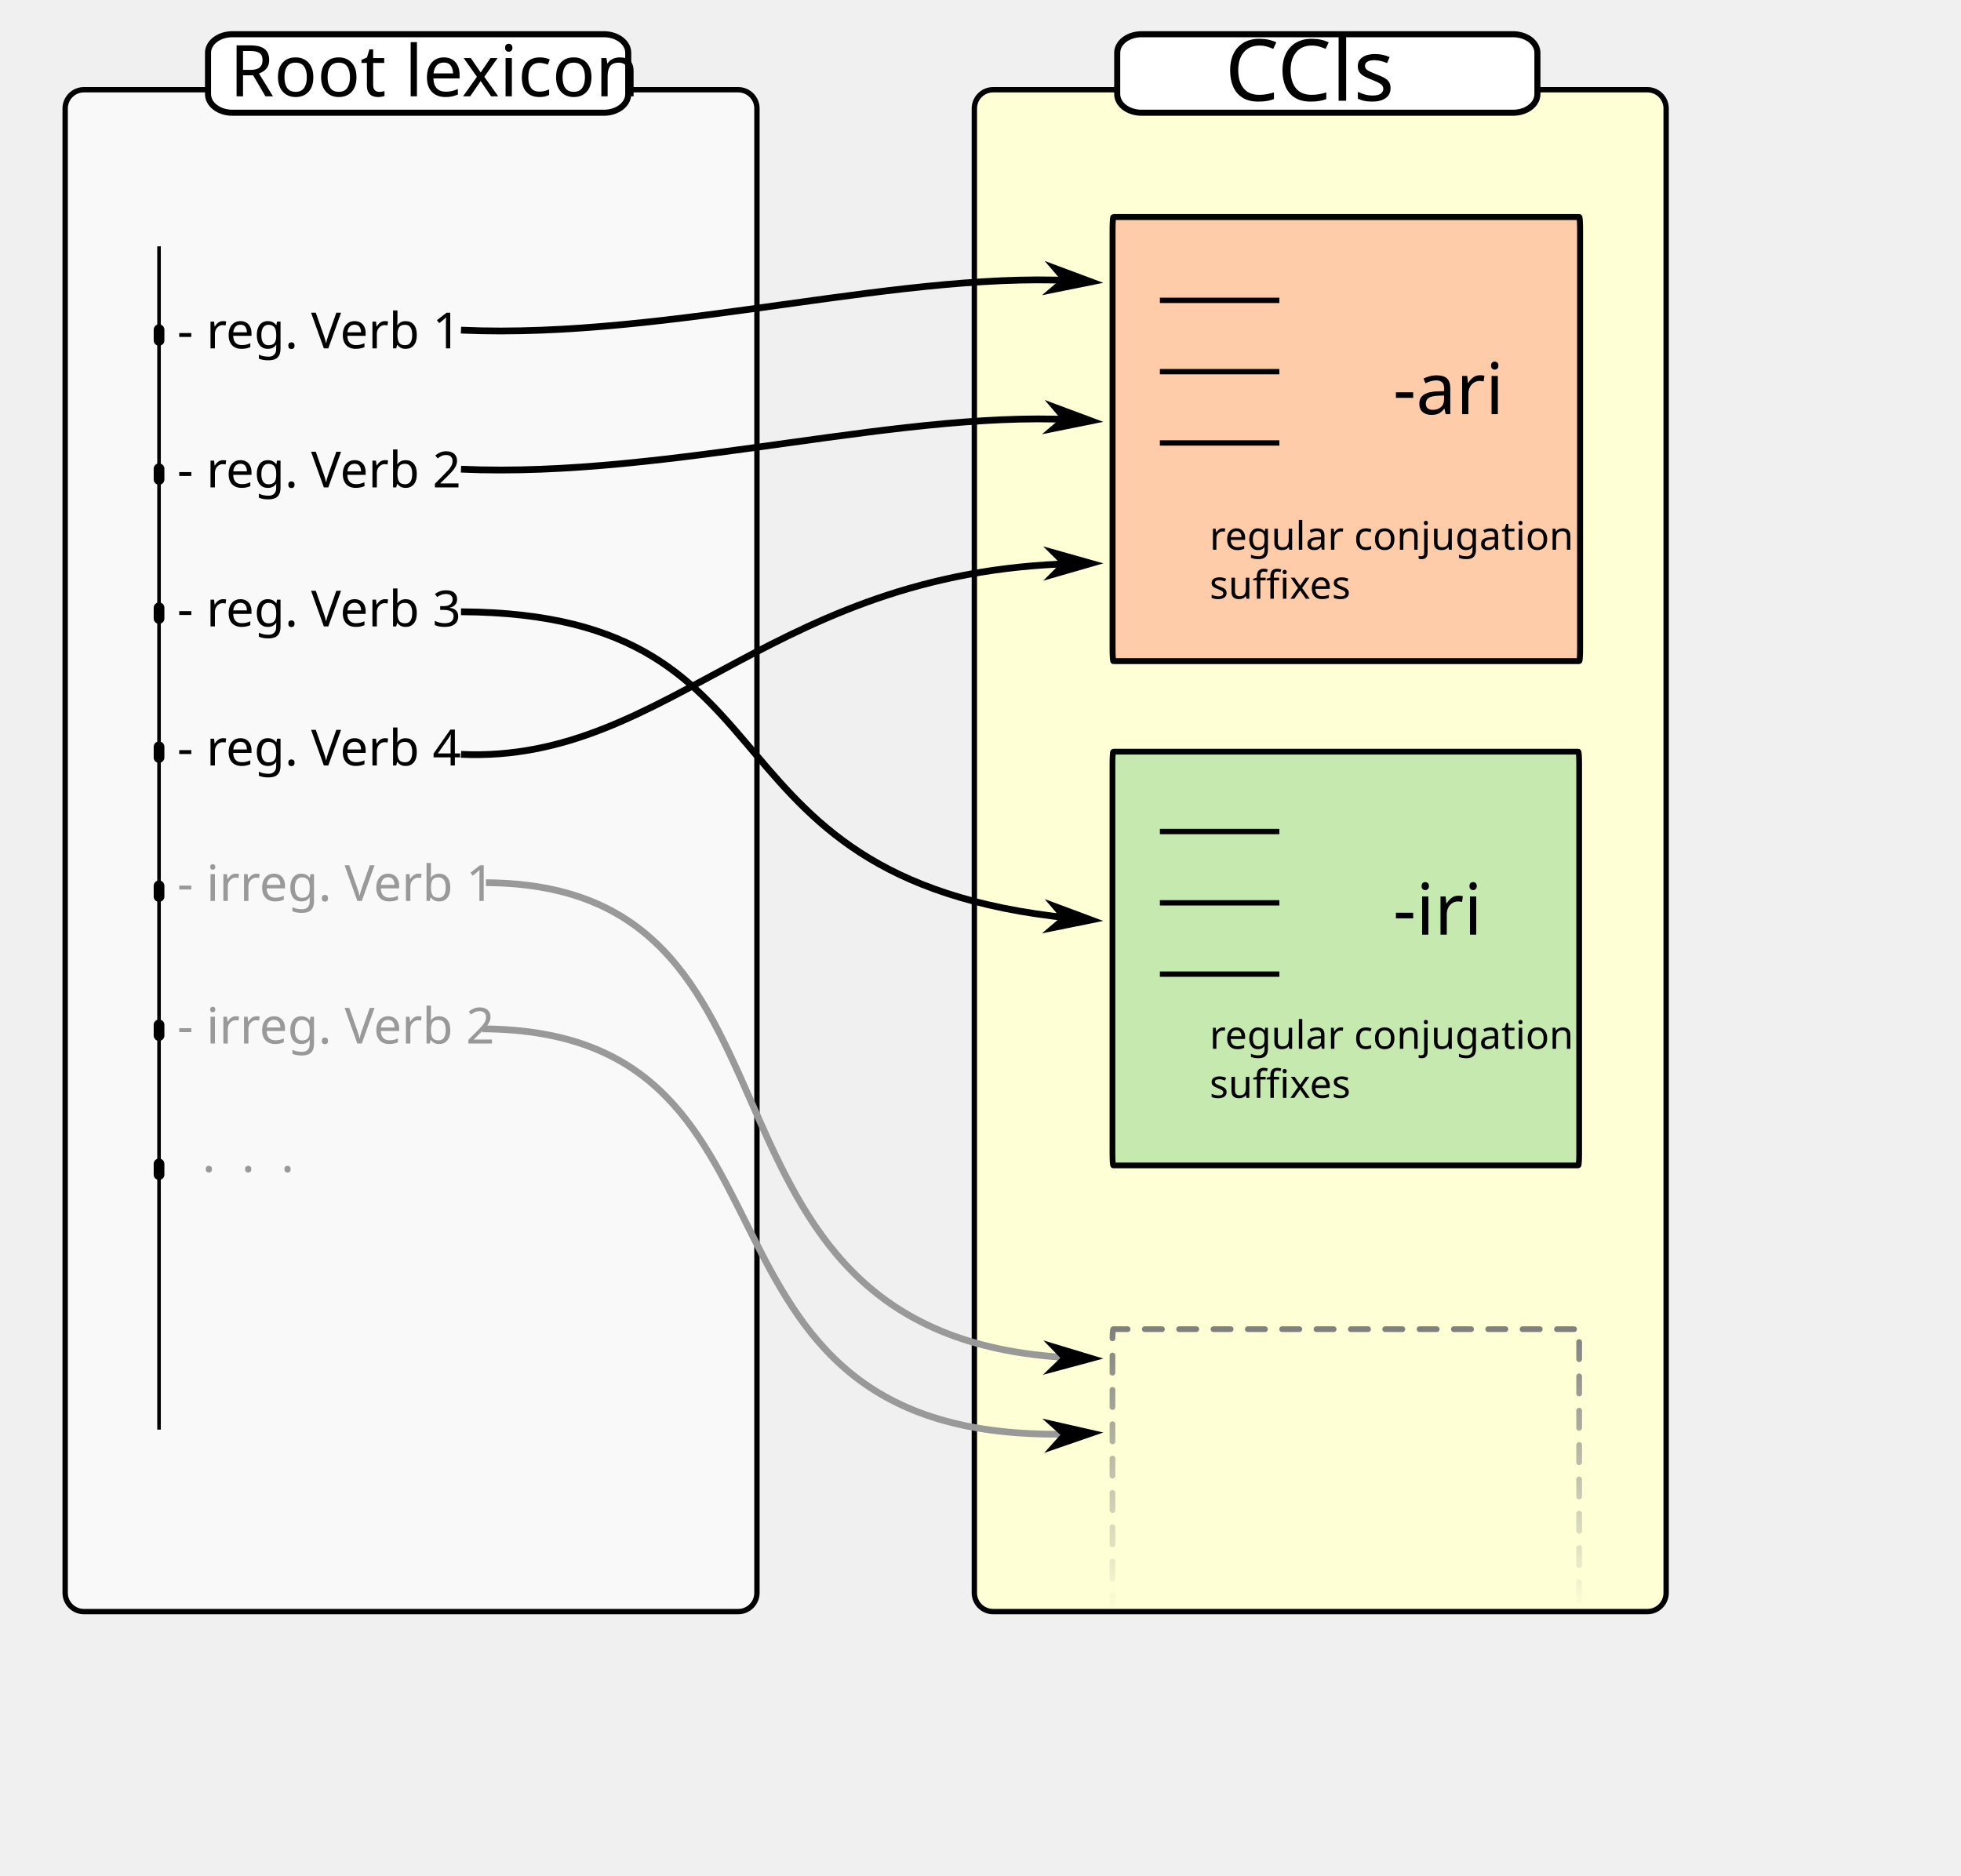
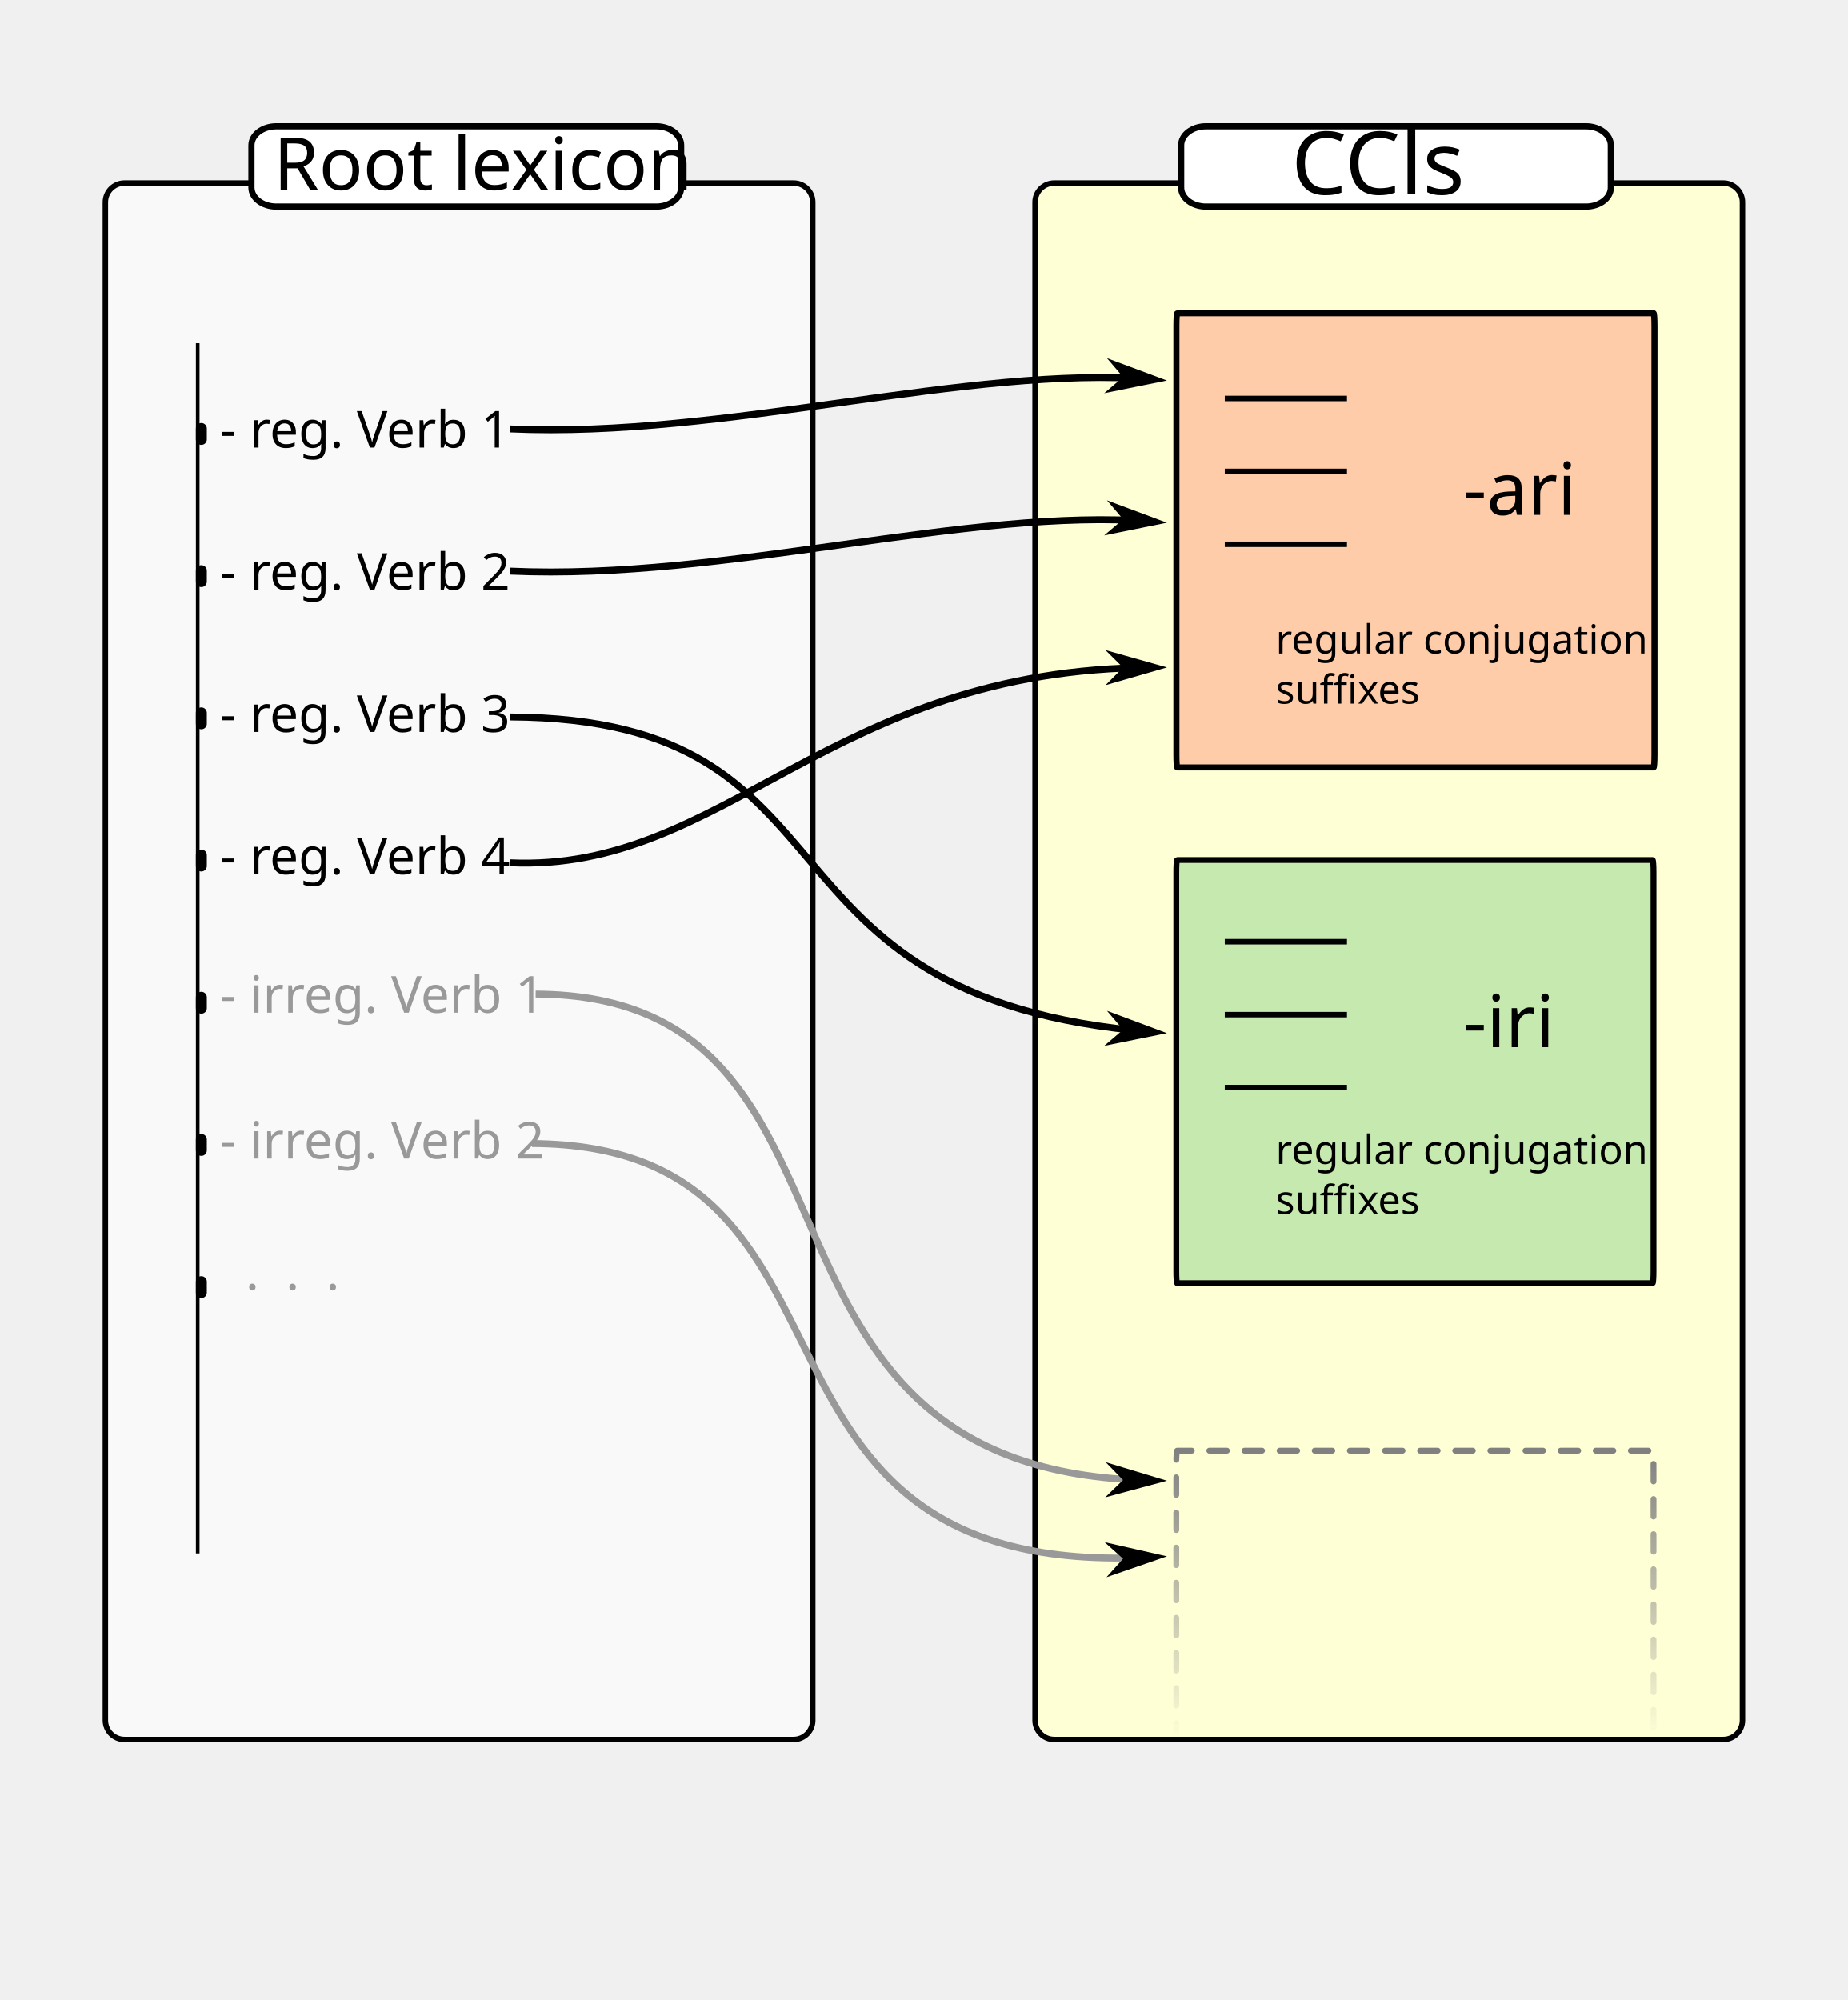
- <svg xmlns="http://www.w3.org/2000/svg" xmlns:xlink="http://www.w3.org/1999/xlink" width="1100" height="1052.36" id="svg2" version="1.1">
+ <svg xmlns="http://www.w3.org/2000/svg" xmlns:xlink="http://www.w3.org/1999/xlink" width="318.902" height="345.145" id="svg2" version="1.1">
  <defs id="defs4">
    <linearGradient id="linearGradient4850">
      <stop style="stop-color:#808080;stop-opacity:1;" offset="0" id="stop4852" />
      <stop style="stop-color:#808080;stop-opacity:0;" offset="1" id="stop4854" />
    </linearGradient>
-     <marker orient="auto" refY="0.0" refX="0.0" id="Arrow1Mend" style="overflow:visible;">
-       <path id="path4151" d="M 0.0,0.0 L 5.0,-5.0 L -12.5,0.0 L 5.0,5.0 L 0.0,0.0 z " style="fill-rule:evenodd;stroke:#000000;stroke-width:1.0pt;" transform="scale(0.4) rotate(180) translate(10,0)" />
+     <marker orient="auto" refY="0" refX="0" id="Arrow1Mend" style="overflow:visible">
+       <path id="path4151" d="M 0,0 5,-5 -12.5,0 5,5 0,0 z" style="fill-rule:evenodd;stroke:#000000;stroke-width:1pt" transform="matrix(-0.4,0,0,-0.4,-4,0)" />
    </marker>
-     <marker orient="auto" refY="0.0" refX="0.0" id="Arrow2Send" style="overflow:visible;">
-       <path id="path4175" style="fill-rule:evenodd;stroke-width:0.625;stroke-linejoin:round;" d="M 8.719,4.034 L -2.207,0.016 L 8.719,-4.002 C 6.973,-1.63 6.983,1.616 8.719,4.034 z " transform="scale(0.3) rotate(180) translate(-2.3,0)" />
+     <marker orient="auto" refY="0" refX="0" id="Arrow2Send" style="overflow:visible">
+       <path id="path4175" style="fill-rule:evenodd;stroke-width:0.625;stroke-linejoin:round" d="M 8.719,4.034 -2.207,0.016 8.719,-4.002 c -1.745,2.372 -1.735,5.617 -6e-7,8.035 z" transform="matrix(-0.3,0,0,-0.3,0.69,0)" />
    </marker>
    <marker orient="auto" refY="0" refX="0" id="Arrow2Mend" style="overflow:visible">
      <path id="path3968" style="fill-rule:evenodd;stroke-width:0.625;stroke-linejoin:round" d="M 8.719,4.034 -2.207,0.016 8.719,-4.002 c -1.745,2.372 -1.735,5.617 -6e-7,8.035 z" transform="scale(-0.6,-0.6)" />
    </marker>
    <marker orient="auto" refY="0" refX="0" id="Arrow2Lend" style="overflow:visible">
      <path id="path3962" style="fill-rule:evenodd;stroke-width:0.625;stroke-linejoin:round" d="M 8.719,4.034 -2.207,0.016 8.719,-4.002 c -1.745,2.372 -1.735,5.617 -6e-7,8.035 z" transform="matrix(-1.1,0,0,-1.1,-1.1,0)" />
    </marker>
    <marker orient="auto" refY="0" refX="0" id="Arrow1Lend" style="overflow:visible">
      <path id="path3944" d="M 0,0 5,-5 -12.5,0 5,5 0,0 z" style="fill-rule:evenodd;stroke:#000000;stroke-width:1pt" transform="matrix(-0.8,0,0,-0.8,-10,0)" />
    </marker>
-     <linearGradient xlink:href="#linearGradient4850" id="linearGradient4856" x1="746.701" y1="746.048" x2="746.701" y2="903.349" gradientUnits="userSpaceOnUse" />
+     <linearGradient xlink:href="#linearGradient4850" id="linearGradient4856" x1="746.701" y1="746.048" x2="746.701" y2="903.349" gradientUnits="userSpaceOnUse" gradientTransform="matrix(0.3145956,0,0,0.3145956,26.02719,671.3052)" />
  </defs>
-   <g id="layer1" transform="translate(0,-0.00175777)">
-     <rect style="fill:#f9f9f9;stroke:#000000;stroke-width:3;stroke-linecap:round;stroke-linejoin:round;stroke-miterlimit:4;stroke-opacity:1;stroke-dasharray:none" id="rect3013" width="388.044" height="853.793" x="36.555" y="50.346" rx="10.506" ry="10.519" />
-     <rect style="fill:#ffffff;stroke:#000000;stroke-width:3.4;stroke-linecap:round;stroke-linejoin:round;stroke-miterlimit:4;stroke-opacity:1;stroke-dasharray:none" id="rect3015" width="235.713" height="44.046" x="116.685" y="19.206" rx="13.62" ry="10.424" />
-     <text xml:space="preserve" style="font-size:40px;font-style:normal;font-variant:normal;font-weight:normal;font-stretch:normal;line-height:125%;letter-spacing:0px;word-spacing:0px;fill:#000000;fill-opacity:1;stroke:none;font-family:Signika;-inkscape-font-specification:Signika" x="128.837" y="54.036" id="text2985">
-       <tspan x="128.837" y="54.036" id="tspan3234">Root lexicon</tspan>
-       <tspan x="128.837" y="104.036" id="tspan3246" />
+   <g id="layer1" transform="translate(-19.34596,-655.5527)">
+     <rect style="fill:#f9f9f9;stroke:#000000;stroke-width:0.944;stroke-linecap:round;stroke-linejoin:round;stroke-miterlimit:4;stroke-opacity:1;stroke-dasharray:none" id="rect3013" width="122.077" height="268.6" x="37.527" y="687.144" rx="3.305" ry="3.309" />
+     <rect style="fill:#ffffff;stroke:#000000;stroke-width:1.07;stroke-linecap:round;stroke-linejoin:round;stroke-miterlimit:4;stroke-opacity:1;stroke-dasharray:none" id="rect3015" width="74.154" height="13.857" x="62.736" y="677.347" rx="4.285" ry="3.279" />
+     <text xml:space="preserve" style="font-size:12.584px;font-style:normal;font-variant:normal;font-weight:normal;font-stretch:normal;line-height:125%;letter-spacing:0px;word-spacing:0px;fill:#000000;fill-opacity:1;stroke:none;font-family:Signika;-inkscape-font-specification:Signika" x="66.559" y="688.305" id="text2985">
+       <tspan x="66.559" y="688.305" id="tspan3234">Root lexicon</tspan>
+       <tspan x="66.559" y="704.035" id="tspan3246" />
    </text>
-     <path style="fill:none;stroke:#000000;stroke-width:2;stroke-linecap:butt;stroke-linejoin:miter;stroke-opacity:1" d="m 89.21,138.204 0,663.853" id="path3023" />
-     <path id="path3025" d="m 89.21,184.973 0,488.294" style="fill:none;stroke:#000000;stroke-width:6;stroke-linecap:round;stroke-linejoin:miter;stroke-miterlimit:4;stroke-opacity:1;stroke-dasharray:6, 72;stroke-dashoffset:0" />
-     <text xml:space="preserve" style="font-size:40px;font-style:normal;font-variant:normal;font-weight:normal;font-stretch:normal;line-height:125%;letter-spacing:0px;word-spacing:0px;fill:#000000;fill-opacity:1;stroke:none;font-family:LMU CompatilFact;-inkscape-font-specification:LMU CompatilFact" x="99.413" y="195.437" id="text3795">
-       <tspan id="tspan3797" x="99.413" y="195.437" style="font-size:28px;font-style:normal;font-variant:normal;font-weight:normal;font-stretch:normal;font-family:Signika;-inkscape-font-specification:Signika">- reg. Verb 1</tspan>
-       <tspan id="tspan3252" x="99.413" y="230.437" style="font-size:28px;font-style:normal;font-variant:normal;font-weight:normal;font-stretch:normal;font-family:Signika;-inkscape-font-specification:Signika" />
+     <path style="fill:none;stroke:#000000;stroke-width:0.629;stroke-linecap:butt;stroke-linejoin:miter;stroke-opacity:1" d="m 53.463,714.784 0,208.845" id="path3023" />
+     <path id="path3025" d="m 54.092,729.497 0,153.615" style="fill:none;stroke:#000000;stroke-width:1.888;stroke-linecap:round;stroke-linejoin:miter;stroke-miterlimit:4;stroke-opacity:1;stroke-dasharray:1.888, 22.651;stroke-dashoffset:0" />
+     <text xml:space="preserve" style="font-size:12.584px;font-style:normal;font-variant:normal;font-weight:normal;font-stretch:normal;line-height:125%;letter-spacing:0px;word-spacing:0px;fill:#000000;fill-opacity:1;stroke:none;font-family:LMU CompatilFact;-inkscape-font-specification:LMU CompatilFact" x="57.302" y="732.789" id="text3795">
+       <tspan id="tspan3797" x="57.302" y="732.789" style="font-size:8.809px;font-style:normal;font-variant:normal;font-weight:normal;font-stretch:normal;font-family:Signika;-inkscape-font-specification:Signika">- reg. Verb 1</tspan>
+       <tspan id="tspan3252" x="57.302" y="743.8" style="font-size:8.809px;font-style:normal;font-variant:normal;font-weight:normal;font-stretch:normal;font-family:Signika;-inkscape-font-specification:Signika" />
    </text>
-     <rect ry="10.519" rx="10.506" y="50.346" x="546.555" height="853.793" width="388.044" id="rect3344" style="fill:#ffffd6;fill-opacity:1;stroke:#000000;stroke-width:3;stroke-linecap:round;stroke-linejoin:round;stroke-miterlimit:4;stroke-opacity:1;stroke-dasharray:none" />
-     <rect style="fill:#c6e9af;stroke:#000000;stroke-width:3.211;stroke-linecap:round;stroke-linejoin:round;stroke-miterlimit:4;stroke-opacity:1;stroke-dasharray:none" id="rect3867" width="261.789" height="232.124" x="624.021" y="421.7" rx="0.464" ry="6.472" />
-     <rect ry="6.947" rx="0.465" y="121.76" x="624.081" height="249.148" width="262.251" id="rect3869" style="fill:#ffccaa;stroke:#000000;stroke-width:3.33;stroke-linecap:round;stroke-linejoin:round;stroke-miterlimit:4;stroke-opacity:1;stroke-dasharray:none" />
-     <text id="text3881" y="308.404" x="678.509" style="font-size:22px;font-style:normal;font-variant:normal;font-weight:normal;font-stretch:normal;line-height:125%;letter-spacing:0px;word-spacing:0px;fill:#000000;fill-opacity:1;stroke:none;font-family:Signika;-inkscape-font-specification:Signika" xml:space="preserve">
-       <tspan y="308.404" x="678.509" id="tspan3323" style="font-size:22px;font-style:normal;-inkscape-font-specification:Signika">regular conjugation </tspan>
-       <tspan y="335.904" x="678.509" style="font-size:22px;font-style:normal;-inkscape-font-specification:Signika" id="tspan4798">suffixes</tspan>
+     <rect ry="3.309" rx="3.305" y="687.144" x="197.971" height="268.6" width="122.077" id="rect3344" style="fill:#ffffd6;fill-opacity:1;stroke:#000000;stroke-width:0.944;stroke-linecap:round;stroke-linejoin:round;stroke-miterlimit:4;stroke-opacity:1;stroke-dasharray:none" />
+     <rect style="fill:#c6e9af;stroke:#000000;stroke-width:1.01;stroke-linecap:round;stroke-linejoin:round;stroke-miterlimit:4;stroke-opacity:1;stroke-dasharray:none" id="rect3867" width="82.358" height="73.025" x="222.342" y="803.971" rx="0.146" ry="2.036" />
+     <rect ry="2.185" rx="0.146" y="709.611" x="222.36" height="78.381" width="82.503" id="rect3869" style="fill:#ffccaa;stroke:#000000;stroke-width:1.048;stroke-linecap:round;stroke-linejoin:round;stroke-miterlimit:4;stroke-opacity:1;stroke-dasharray:none" />
+     <text id="text3881" y="768.328" x="239.483" style="font-size:6.921px;font-style:normal;font-variant:normal;font-weight:normal;font-stretch:normal;line-height:125%;letter-spacing:0px;word-spacing:0px;fill:#000000;fill-opacity:1;stroke:none;font-family:Signika;-inkscape-font-specification:Signika" xml:space="preserve">
+       <tspan y="768.328" x="239.483" id="tspan3323" style="font-size:6.921px;font-style:normal;-inkscape-font-specification:Signika">regular conjugation </tspan>
+       <tspan y="776.979" x="239.483" style="font-size:6.921px;font-style:normal;-inkscape-font-specification:Signika" id="tspan4798">suffixes</tspan>
    </text>
-     <path style="fill:none;stroke:#000000;stroke-width:3;stroke-linecap:butt;stroke-linejoin:miter;stroke-opacity:1" d="m 650.617,168.508 67.036,0" id="path3889" />
-     <path id="path3891" d="m 650.617,208.508 67.036,0" style="fill:none;stroke:#000000;stroke-width:3;stroke-linecap:butt;stroke-linejoin:miter;stroke-opacity:1" />
-     <path style="fill:none;stroke:#000000;stroke-width:3;stroke-linecap:butt;stroke-linejoin:miter;stroke-opacity:1" d="m 650.617,248.508 67.036,0" id="path3893" />
-     <path id="path3895" d="m 650.617,466.508 67.036,0" style="fill:none;stroke:#000000;stroke-width:3;stroke-linecap:butt;stroke-linejoin:miter;stroke-opacity:1" />
-     <path style="fill:none;stroke:#000000;stroke-width:3;stroke-linecap:butt;stroke-linejoin:miter;stroke-opacity:1" d="m 650.617,506.508 67.036,0" id="path3897" />
-     <path id="path3899" d="m 650.617,546.508 67.036,0" style="fill:none;stroke:#000000;stroke-width:3;stroke-linecap:butt;stroke-linejoin:miter;stroke-opacity:1" />
-     <rect ry="10.424" rx="13.62" y="19.206" x="626.685" height="44.046" width="235.713" id="rect3342" style="fill:#ffffff;stroke:#000000;stroke-width:3.4;stroke-linecap:round;stroke-linejoin:round;stroke-miterlimit:4;stroke-opacity:1;stroke-dasharray:none" />
-     <text xml:space="preserve" style="font-size:40px;font-style:normal;font-variant:normal;font-weight:normal;font-stretch:normal;line-height:125%;letter-spacing:0px;word-spacing:0px;fill:#000000;fill-opacity:1;stroke:none;font-family:Signika;-inkscape-font-specification:Signika" x="687.092" y="56.514" id="text3927">
-       <tspan x="687.092" y="56.514" style="font-size:48px" id="tspan4132">CCls</tspan>
+     <path style="fill:none;stroke:#000000;stroke-width:0.944;stroke-linecap:butt;stroke-linejoin:miter;stroke-opacity:1" d="m 230.708,724.317 21.089,0" id="path3889" />
+     <path id="path3891" d="m 230.708,736.901 21.089,0" style="fill:none;stroke:#000000;stroke-width:0.944;stroke-linecap:butt;stroke-linejoin:miter;stroke-opacity:1" />
+     <path style="fill:none;stroke:#000000;stroke-width:0.944;stroke-linecap:butt;stroke-linejoin:miter;stroke-opacity:1" d="m 230.708,749.485 21.089,0" id="path3893" />
+     <path id="path3895" d="m 230.708,818.067 21.089,0" style="fill:none;stroke:#000000;stroke-width:0.944;stroke-linecap:butt;stroke-linejoin:miter;stroke-opacity:1" />
+     <path style="fill:none;stroke:#000000;stroke-width:0.944;stroke-linecap:butt;stroke-linejoin:miter;stroke-opacity:1" d="m 230.708,830.651 21.089,0" id="path3897" />
+     <path id="path3899" d="m 230.708,843.235 21.089,0" style="fill:none;stroke:#000000;stroke-width:0.944;stroke-linecap:butt;stroke-linejoin:miter;stroke-opacity:1" />
+     <rect ry="3.279" rx="4.285" y="677.347" x="223.179" height="13.857" width="74.154" id="rect3342" style="fill:#ffffff;stroke:#000000;stroke-width:1.07;stroke-linecap:round;stroke-linejoin:round;stroke-miterlimit:4;stroke-opacity:1;stroke-dasharray:none" />
+     <text xml:space="preserve" style="font-size:12.584px;font-style:normal;font-variant:normal;font-weight:normal;font-stretch:normal;line-height:125%;letter-spacing:0px;word-spacing:0px;fill:#000000;fill-opacity:1;stroke:none;font-family:Signika;-inkscape-font-specification:Signika" x="242.183" y="689.084" id="text3927">
+       <tspan x="242.183" y="689.084" style="font-size:15.101px" id="tspan4132">CCls</tspan>
    </text>
-     <path style="fill:none;stroke:#000000;stroke-width:3.8;stroke-linecap:butt;stroke-linejoin:miter;stroke-miterlimit:4;stroke-opacity:1;stroke-dasharray:none;marker-end:url(#Arrow1Mend)" d="m 258.586,185.219 c 118.116,5.316 250.965,-35.172 352.842,-27.143" id="path3935" />
-     <text id="text3309" y="273.437" x="99.413" style="font-size:40px;font-style:normal;font-variant:normal;font-weight:normal;font-stretch:normal;line-height:125%;letter-spacing:0px;word-spacing:0px;fill:#000000;fill-opacity:1;stroke:none;font-family:LMU CompatilFact;-inkscape-font-specification:LMU CompatilFact" xml:space="preserve">
-       <tspan style="font-size:28px;font-style:normal;font-variant:normal;font-weight:normal;font-stretch:normal;font-family:Signika;-inkscape-font-specification:Signika" y="273.437" x="99.413" id="tspan3313">- reg. Verb 2</tspan>
+     <path style="fill:none;stroke:#000000;stroke-width:1.195;stroke-linecap:butt;stroke-linejoin:miter;stroke-miterlimit:4;stroke-opacity:1;stroke-dasharray:none;marker-end:url(#Arrow1Mend)" d="m 107.377,729.575 c 37.159,1.672 78.952,-11.065 111.003,-8.539" id="path3935" />
+     <text id="text3309" y="757.327" x="57.302" style="font-size:12.584px;font-style:normal;font-variant:normal;font-weight:normal;font-stretch:normal;line-height:125%;letter-spacing:0px;word-spacing:0px;fill:#000000;fill-opacity:1;stroke:none;font-family:LMU CompatilFact;-inkscape-font-specification:LMU CompatilFact" xml:space="preserve">
+       <tspan style="font-size:8.809px;font-style:normal;font-variant:normal;font-weight:normal;font-stretch:normal;font-family:Signika;-inkscape-font-specification:Signika" y="757.327" x="57.302" id="tspan3313">- reg. Verb 2</tspan>
    </text>
-     <text xml:space="preserve" style="font-size:40px;font-style:normal;font-variant:normal;font-weight:normal;font-stretch:normal;line-height:125%;letter-spacing:0px;word-spacing:0px;fill:#000000;fill-opacity:1;stroke:none;font-family:LMU CompatilFact;-inkscape-font-specification:LMU CompatilFact" x="99.413" y="351.437" id="text3315">
-       <tspan id="tspan3317" x="99.413" y="351.437" style="font-size:28px;font-style:normal;font-variant:normal;font-weight:normal;font-stretch:normal;font-family:Signika;-inkscape-font-specification:Signika">- reg. Verb 3</tspan>
-       <tspan id="tspan3319" x="99.413" y="386.437" style="font-size:28px;font-style:normal;font-variant:normal;font-weight:normal;font-stretch:normal;font-family:Signika;-inkscape-font-specification:Signika" />
+     <text xml:space="preserve" style="font-size:12.584px;font-style:normal;font-variant:normal;font-weight:normal;font-stretch:normal;line-height:125%;letter-spacing:0px;word-spacing:0px;fill:#000000;fill-opacity:1;stroke:none;font-family:LMU CompatilFact;-inkscape-font-specification:LMU CompatilFact" x="57.302" y="781.866" id="text3315">
+       <tspan id="tspan3317" x="57.302" y="781.866" style="font-size:8.809px;font-style:normal;font-variant:normal;font-weight:normal;font-stretch:normal;font-family:Signika;-inkscape-font-specification:Signika">- reg. Verb 3</tspan>
+       <tspan id="tspan3319" x="57.302" y="792.877" style="font-size:8.809px;font-style:normal;font-variant:normal;font-weight:normal;font-stretch:normal;font-family:Signika;-inkscape-font-specification:Signika" />
    </text>
-     <path id="path4780" d="m 258.586,263.219 c 118.116,5.316 250.965,-35.172 352.842,-27.143" style="fill:none;stroke:#000000;stroke-width:3.8;stroke-linecap:butt;stroke-linejoin:miter;stroke-miterlimit:4;stroke-opacity:1;stroke-dasharray:none;marker-end:url(#Arrow1Mend)" />
-     <path style="fill:none;stroke:#000000;stroke-width:3.8;stroke-linecap:butt;stroke-linejoin:miter;stroke-miterlimit:4;stroke-opacity:1;stroke-dasharray:none;marker-end:url(#Arrow1Mend)" d="m 258.586,343.219 c 199.545,1.03 123.822,154.828 352.842,172.857" id="path4782" />
-     <text xml:space="preserve" style="font-size:40px;font-style:normal;font-variant:normal;font-weight:normal;font-stretch:normal;text-align:start;line-height:125%;letter-spacing:0px;word-spacing:0px;writing-mode:lr-tb;text-anchor:start;fill:#000000;fill-opacity:1;stroke:none;font-family:Cabin;-inkscape-font-specification:Cabin" x="781.429" y="232.362" id="text4800">
-       <tspan x="781.429" y="232.362" style="font-style:normal;font-variant:normal;font-weight:normal;font-stretch:normal;font-family:Signika;-inkscape-font-specification:Signika" id="tspan4804">-ari</tspan>
+     <path id="path4780" d="m 107.377,754.113 c 37.159,1.672 78.952,-11.065 111.003,-8.539" style="fill:none;stroke:#000000;stroke-width:1.195;stroke-linecap:butt;stroke-linejoin:miter;stroke-miterlimit:4;stroke-opacity:1;stroke-dasharray:none;marker-end:url(#Arrow1Mend)" />
+     <path style="fill:none;stroke:#000000;stroke-width:1.195;stroke-linecap:butt;stroke-linejoin:miter;stroke-miterlimit:4;stroke-opacity:1;stroke-dasharray:none;marker-end:url(#Arrow1Mend)" d="m 107.377,779.281 c 62.776,0.324 38.954,48.708 111.003,54.38" id="path4782" />
+     <text xml:space="preserve" style="font-size:12.584px;font-style:normal;font-variant:normal;font-weight:normal;font-stretch:normal;text-align:start;line-height:125%;letter-spacing:0px;word-spacing:0px;writing-mode:lr-tb;text-anchor:start;fill:#000000;fill-opacity:1;stroke:none;font-family:Cabin;-inkscape-font-specification:Cabin" x="271.861" y="744.405" id="text4800">
+       <tspan x="271.861" y="744.405" style="font-style:normal;font-variant:normal;font-weight:normal;font-stretch:normal;font-family:Signika;-inkscape-font-specification:Signika" id="tspan4804">-ari</tspan>
    </text>
-     <text xml:space="preserve" style="font-size:22px;font-style:normal;font-variant:normal;font-weight:normal;font-stretch:normal;line-height:125%;letter-spacing:0px;word-spacing:0px;fill:#000000;fill-opacity:1;stroke:none;font-family:Signika;-inkscape-font-specification:Signika" x="678.509" y="588.404" id="text4808">
-       <tspan style="font-size:22px;font-style:normal;-inkscape-font-specification:Signika" id="tspan4810" x="678.509" y="588.404">regular conjugation </tspan>
-       <tspan id="tspan4812" style="font-size:22px;font-style:normal;-inkscape-font-specification:Signika" x="678.509" y="615.904">suffixes</tspan>
+     <text xml:space="preserve" style="font-size:6.921px;font-style:normal;font-variant:normal;font-weight:normal;font-stretch:normal;line-height:125%;letter-spacing:0px;word-spacing:0px;fill:#000000;fill-opacity:1;stroke:none;font-family:Signika;-inkscape-font-specification:Signika" x="239.483" y="856.414" id="text4808">
+       <tspan style="font-size:6.921px;font-style:normal;-inkscape-font-specification:Signika" id="tspan4810" x="239.483" y="856.414">regular conjugation </tspan>
+       <tspan id="tspan4812" style="font-size:6.921px;font-style:normal;-inkscape-font-specification:Signika" x="239.483" y="865.066">suffixes</tspan>
    </text>
-     <text id="text4814" y="524.362" x="781.429" style="font-size:40px;font-style:normal;font-variant:normal;font-weight:normal;font-stretch:normal;text-align:start;line-height:125%;letter-spacing:0px;word-spacing:0px;writing-mode:lr-tb;text-anchor:start;fill:#000000;fill-opacity:1;stroke:none;font-family:Cabin;-inkscape-font-specification:Cabin" xml:space="preserve">
-       <tspan id="tspan4816" style="font-style:normal;font-variant:normal;font-weight:normal;font-stretch:normal;font-family:Signika;-inkscape-font-specification:Signika" y="524.362" x="781.429">-iri</tspan>
+     <text id="text4814" y="836.267" x="271.861" style="font-size:12.584px;font-style:normal;font-variant:normal;font-weight:normal;font-stretch:normal;text-align:start;line-height:125%;letter-spacing:0px;word-spacing:0px;writing-mode:lr-tb;text-anchor:start;fill:#000000;fill-opacity:1;stroke:none;font-family:Cabin;-inkscape-font-specification:Cabin" xml:space="preserve">
+       <tspan id="tspan4816" style="font-style:normal;font-variant:normal;font-weight:normal;font-stretch:normal;font-family:Signika;-inkscape-font-specification:Signika" y="836.267" x="271.861">-iri</tspan>
    </text>
-     <text id="text4818" y="429.437" x="99.413" style="font-size:40px;font-style:normal;font-variant:normal;font-weight:normal;font-stretch:normal;line-height:125%;letter-spacing:0px;word-spacing:0px;fill:#000000;fill-opacity:1;stroke:none;font-family:LMU CompatilFact;-inkscape-font-specification:LMU CompatilFact" xml:space="preserve">
-       <tspan style="font-size:28px;font-style:normal;font-variant:normal;font-weight:normal;font-stretch:normal;font-family:Signika;-inkscape-font-specification:Signika" y="429.437" x="99.413" id="tspan4822">- reg. Verb 4</tspan>
+     <text id="text4818" y="806.404" x="57.302" style="font-size:12.584px;font-style:normal;font-variant:normal;font-weight:normal;font-stretch:normal;line-height:125%;letter-spacing:0px;word-spacing:0px;fill:#000000;fill-opacity:1;stroke:none;font-family:LMU CompatilFact;-inkscape-font-specification:LMU CompatilFact" xml:space="preserve">
+       <tspan style="font-size:8.809px;font-style:normal;font-variant:normal;font-weight:normal;font-stretch:normal;font-family:Signika;-inkscape-font-specification:Signika" y="806.404" x="57.302" id="tspan4822">- reg. Verb 4</tspan>
    </text>
-     <text xml:space="preserve" style="font-size:40px;font-style:normal;font-variant:normal;font-weight:normal;font-stretch:normal;line-height:125%;letter-spacing:0px;word-spacing:0px;fill:#999999;fill-opacity:1;stroke:none;font-family:LMU CompatilFact;-inkscape-font-specification:LMU CompatilFact" x="99.413" y="505.437" id="text4824">
-       <tspan id="tspan4826" x="99.413" y="505.437" style="font-size:28px;font-style:normal;font-variant:normal;font-weight:normal;font-stretch:normal;font-family:Signika;-inkscape-font-specification:Signika;fill:#999999">- irreg. Verb 1</tspan>
-       <tspan id="tspan4828" x="99.413" y="540.437" style="font-size:28px;font-style:normal;font-variant:normal;font-weight:normal;font-stretch:normal;font-family:Signika;-inkscape-font-specification:Signika;fill:#999999" />
+     <text xml:space="preserve" style="font-size:12.584px;font-style:normal;font-variant:normal;font-weight:normal;font-stretch:normal;line-height:125%;letter-spacing:0px;word-spacing:0px;fill:#999999;fill-opacity:1;stroke:none;font-family:LMU CompatilFact;-inkscape-font-specification:LMU CompatilFact" x="57.302" y="830.314" id="text4824">
+       <tspan id="tspan4826" x="57.302" y="830.314" style="font-size:8.809px;font-style:normal;font-variant:normal;font-weight:normal;font-stretch:normal;fill:#999999;font-family:Signika;-inkscape-font-specification:Signika">- irreg. Verb 1</tspan>
+       <tspan id="tspan4828" x="57.302" y="841.325" style="font-size:8.809px;font-style:normal;font-variant:normal;font-weight:normal;font-stretch:normal;fill:#999999;font-family:Signika;-inkscape-font-specification:Signika" />
    </text>
-     <text id="text4832" y="585.437" x="99.413" style="font-size:40px;font-style:normal;font-variant:normal;font-weight:normal;font-stretch:normal;line-height:125%;letter-spacing:0px;word-spacing:0px;fill:#999999;fill-opacity:1;stroke:none;font-family:LMU CompatilFact;-inkscape-font-specification:LMU CompatilFact" xml:space="preserve">
-       <tspan style="font-size:28px;font-style:normal;font-variant:normal;font-weight:normal;font-stretch:normal;font-family:Signika;-inkscape-font-specification:Signika;fill:#999999" y="585.437" x="99.413" id="tspan4834">- irreg. Verb 2</tspan>
-       <tspan style="font-size:28px;font-style:normal;font-variant:normal;font-weight:normal;font-stretch:normal;font-family:Signika;-inkscape-font-specification:Signika;fill:#999999" y="620.437" x="99.413" id="tspan4836" />
+     <text id="text4832" y="855.481" x="57.302" style="font-size:12.584px;font-style:normal;font-variant:normal;font-weight:normal;font-stretch:normal;line-height:125%;letter-spacing:0px;word-spacing:0px;fill:#999999;fill-opacity:1;stroke:none;font-family:LMU CompatilFact;-inkscape-font-specification:LMU CompatilFact" xml:space="preserve">
+       <tspan style="font-size:8.809px;font-style:normal;font-variant:normal;font-weight:normal;font-stretch:normal;fill:#999999;font-family:Signika;-inkscape-font-specification:Signika" y="855.481" x="57.302" id="tspan4834">- irreg. Verb 2</tspan>
+       <tspan style="font-size:8.809px;font-style:normal;font-variant:normal;font-weight:normal;font-stretch:normal;fill:#999999;font-family:Signika;-inkscape-font-specification:Signika" y="866.492" x="57.302" id="tspan4836" />
    </text>
-     <text xml:space="preserve" style="font-size:40px;font-style:normal;font-variant:normal;font-weight:normal;font-stretch:normal;line-height:125%;letter-spacing:0px;word-spacing:0px;fill:#999999;fill-opacity:1;stroke:none;font-family:LMU CompatilFact;-inkscape-font-specification:LMU CompatilFact" x="113.413" y="657.437" id="text4838">
-       <tspan id="tspan4842" x="113.413" y="657.437" style="font-size:28px;font-style:normal;font-variant:normal;font-weight:normal;font-stretch:normal;font-family:Signika;-inkscape-font-specification:Signika;fill:#999999">.  .  .</tspan>
+     <text xml:space="preserve" style="font-size:12.584px;font-style:normal;font-variant:normal;font-weight:normal;font-stretch:normal;line-height:125%;letter-spacing:0px;word-spacing:0px;fill:#999999;fill-opacity:1;stroke:none;font-family:LMU CompatilFact;-inkscape-font-specification:LMU CompatilFact" x="61.707" y="878.132" id="text4838">
+       <tspan id="tspan4842" x="61.707" y="878.132" style="font-size:8.809px;font-style:normal;font-variant:normal;font-weight:normal;font-stretch:normal;fill:#999999;font-family:Signika;-inkscape-font-specification:Signika">.  .  .</tspan>
    </text>
-     <path style="fill:none;stroke:#000000;stroke-width:3.8;stroke-linecap:butt;stroke-linejoin:miter;stroke-miterlimit:4;stroke-opacity:1;stroke-dasharray:none;marker-end:url(#Arrow1Mend)" d="m 258.586,423.219 c 118.116,5.316 175.25,-106.6 352.842,-107.143" id="path4846" />
-     <rect ry="6.472" rx="0.464" y="745.7" x="624.021" height="232.124" width="261.789" id="rect4848" style="opacity:1;fill:none;stroke:url(#linearGradient4856);stroke-width:3.211;stroke-linecap:round;stroke-linejoin:round;stroke-miterlimit:4;stroke-opacity:1;stroke-dasharray:9.633, 9.633;stroke-dashoffset:1.606" />
-     <path id="path4858" d="m 272.586,495.219 c 199.545,1.03 95.536,263.114 338.842,266.857" style="fill:none;stroke:#999999;stroke-width:3.8;stroke-linecap:butt;stroke-linejoin:miter;stroke-miterlimit:4;stroke-opacity:1;stroke-dasharray:none;marker-end:url(#Arrow1Mend)" />
-     <path style="fill:none;stroke:#999999;stroke-width:3.8;stroke-linecap:butt;stroke-linejoin:miter;stroke-miterlimit:4;stroke-opacity:1;stroke-dasharray:none;marker-end:url(#Arrow1Mend)" d="m 270.586,577.219 c 199.545,1.03 94.679,240.257 340.842,226.857" id="path4860" />
+     <path style="fill:none;stroke:#000000;stroke-width:1.195;stroke-linecap:butt;stroke-linejoin:miter;stroke-miterlimit:4;stroke-opacity:1;stroke-dasharray:none;marker-end:url(#Arrow1Mend)" d="m 107.377,804.448 c 37.159,1.672 55.133,-33.536 111.003,-33.707" id="path4846" />
+     <rect ry="2.036" rx="0.146" y="905.9" x="222.342" height="73.025" width="82.358" id="rect4848" style="fill:none;stroke:url(#linearGradient4856);stroke-width:1.01;stroke-linecap:round;stroke-linejoin:round;stroke-miterlimit:4;stroke-opacity:1;stroke-dasharray:3.031, 3.031;stroke-dashoffset:0.505" />
+     <path id="path4858" d="m 111.782,827.099 c 62.776,0.324 30.055,82.775 106.598,83.952" style="fill:none;stroke:#999999;stroke-width:1.195;stroke-linecap:butt;stroke-linejoin:miter;stroke-miterlimit:4;stroke-opacity:1;stroke-dasharray:none;marker-end:url(#Arrow1Mend)" />
+     <path style="fill:none;stroke:#999999;stroke-width:1.195;stroke-linecap:butt;stroke-linejoin:miter;stroke-miterlimit:4;stroke-opacity:1;stroke-dasharray:none;marker-end:url(#Arrow1Mend)" d="m 111.152,852.896 c 62.776,0.324 29.786,75.584 107.228,71.368" id="path4860" />
  </g>
</svg>
